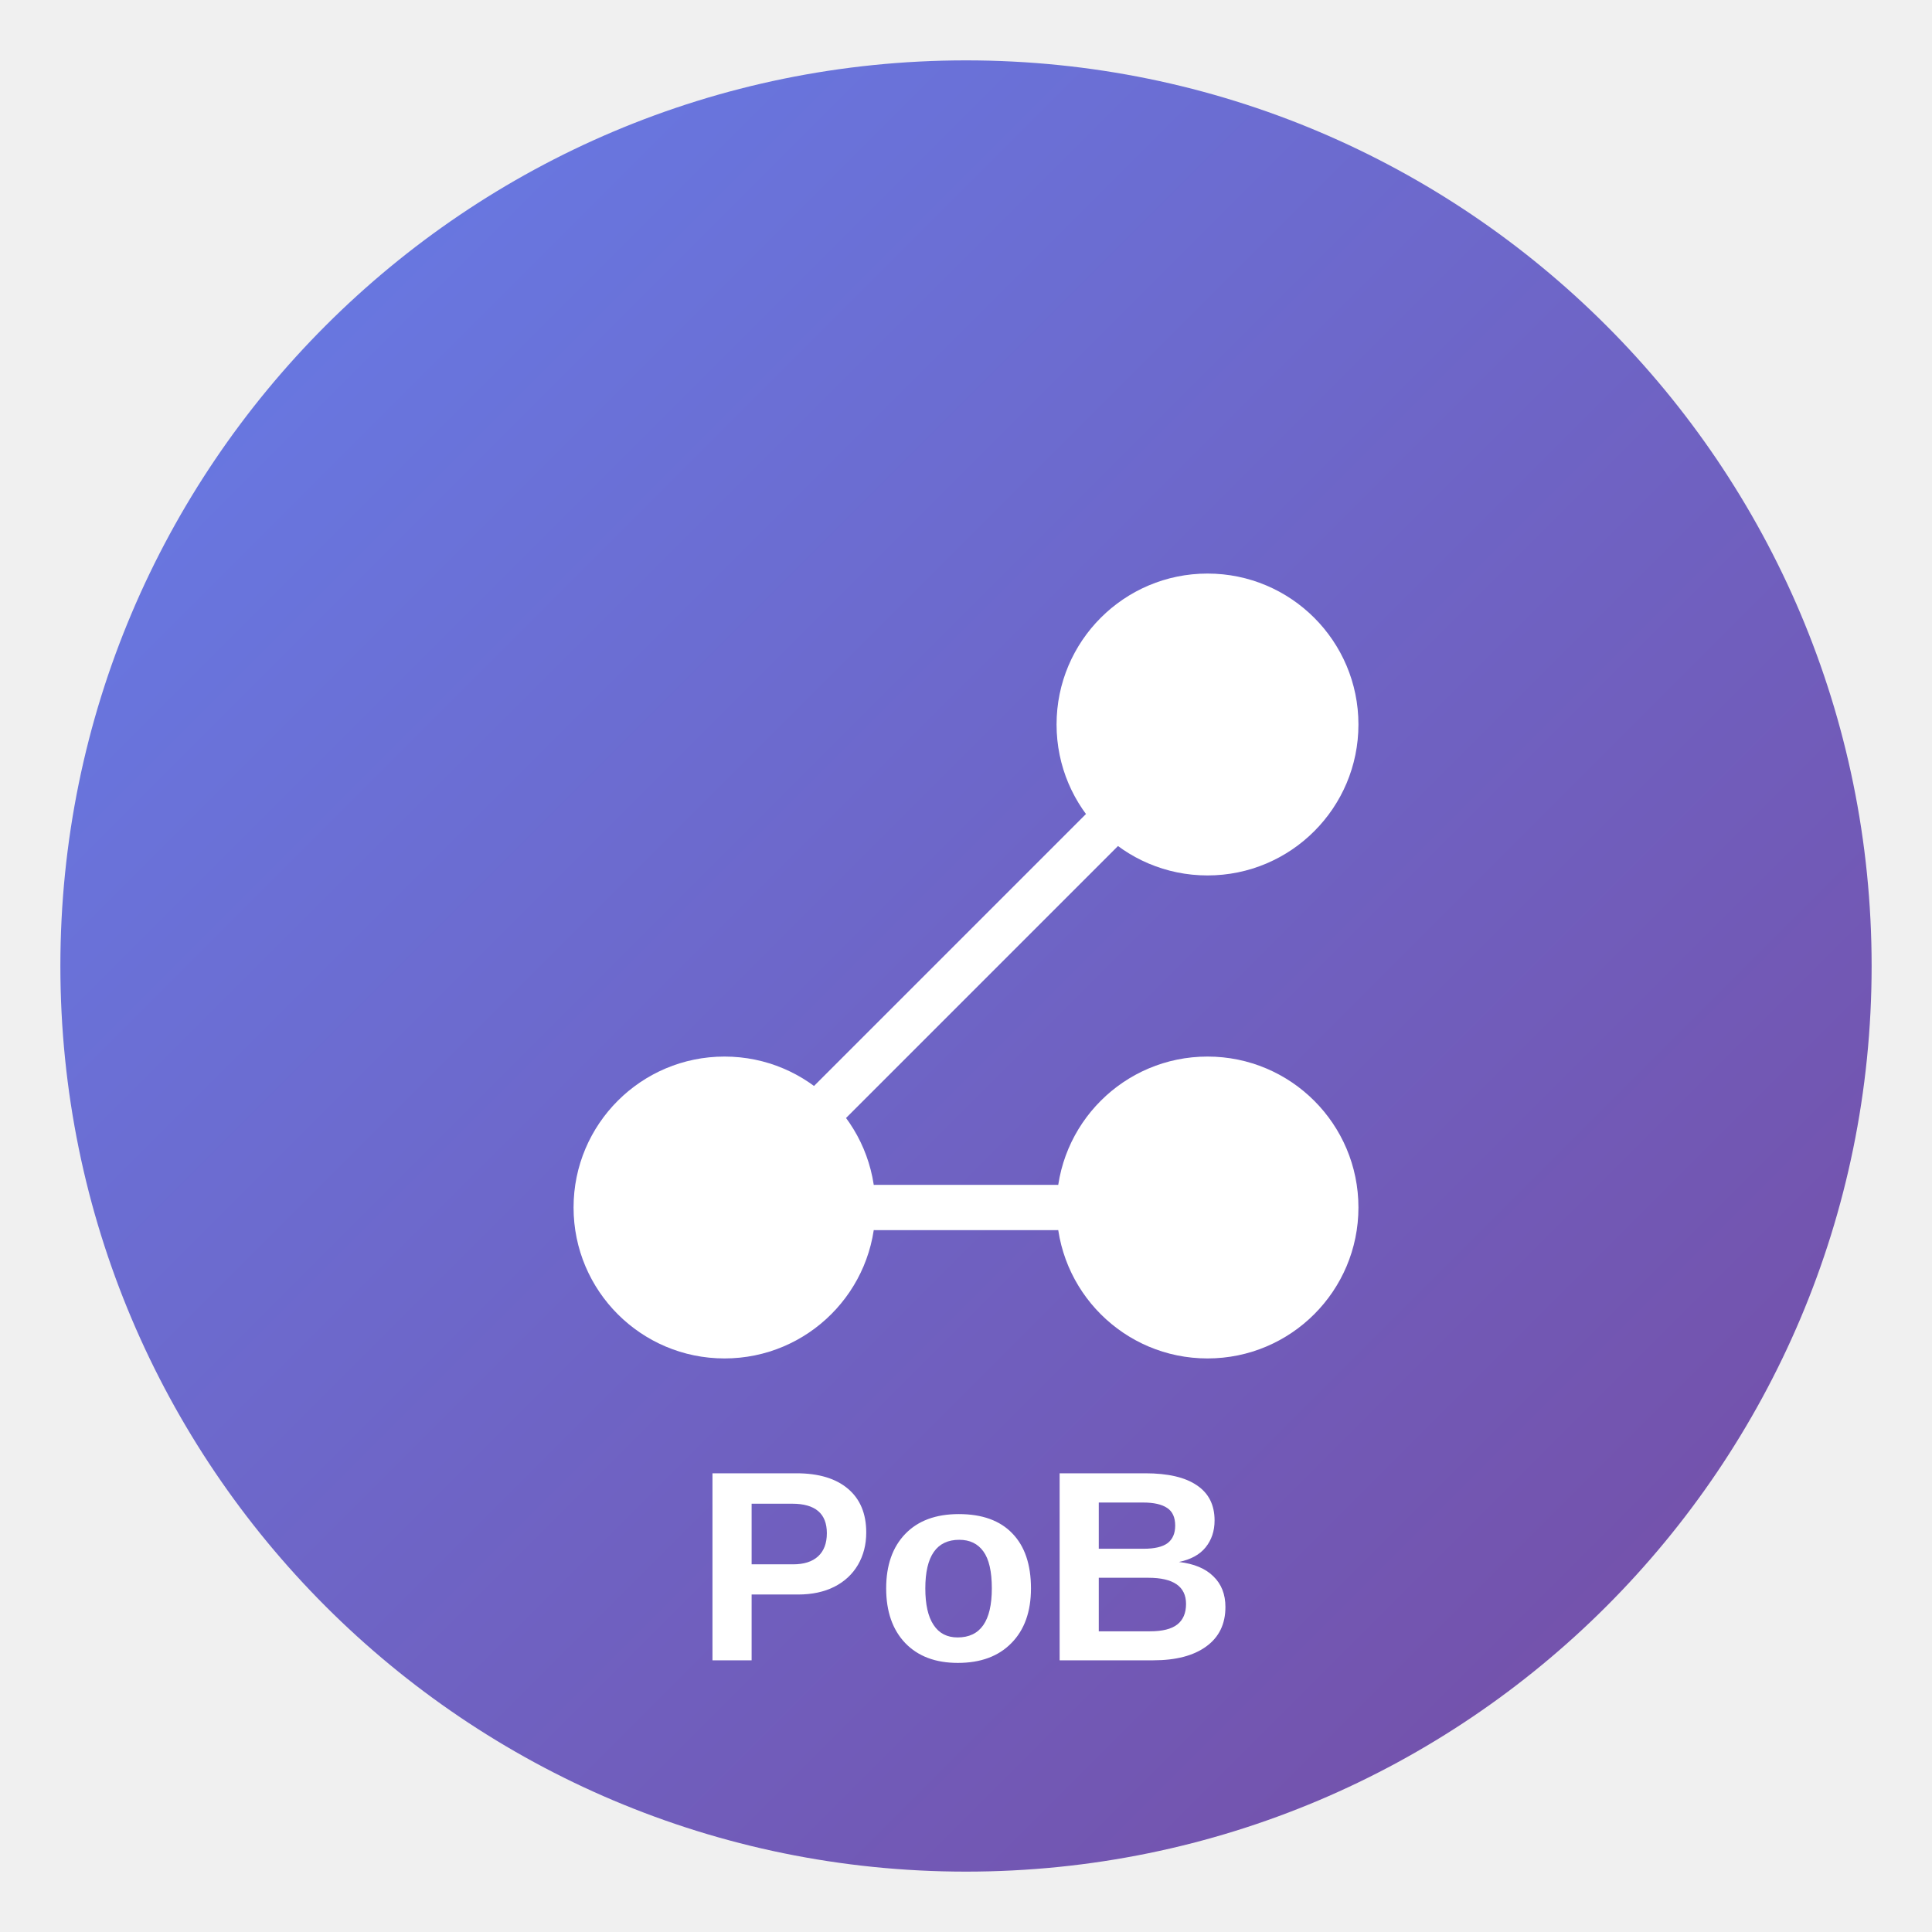
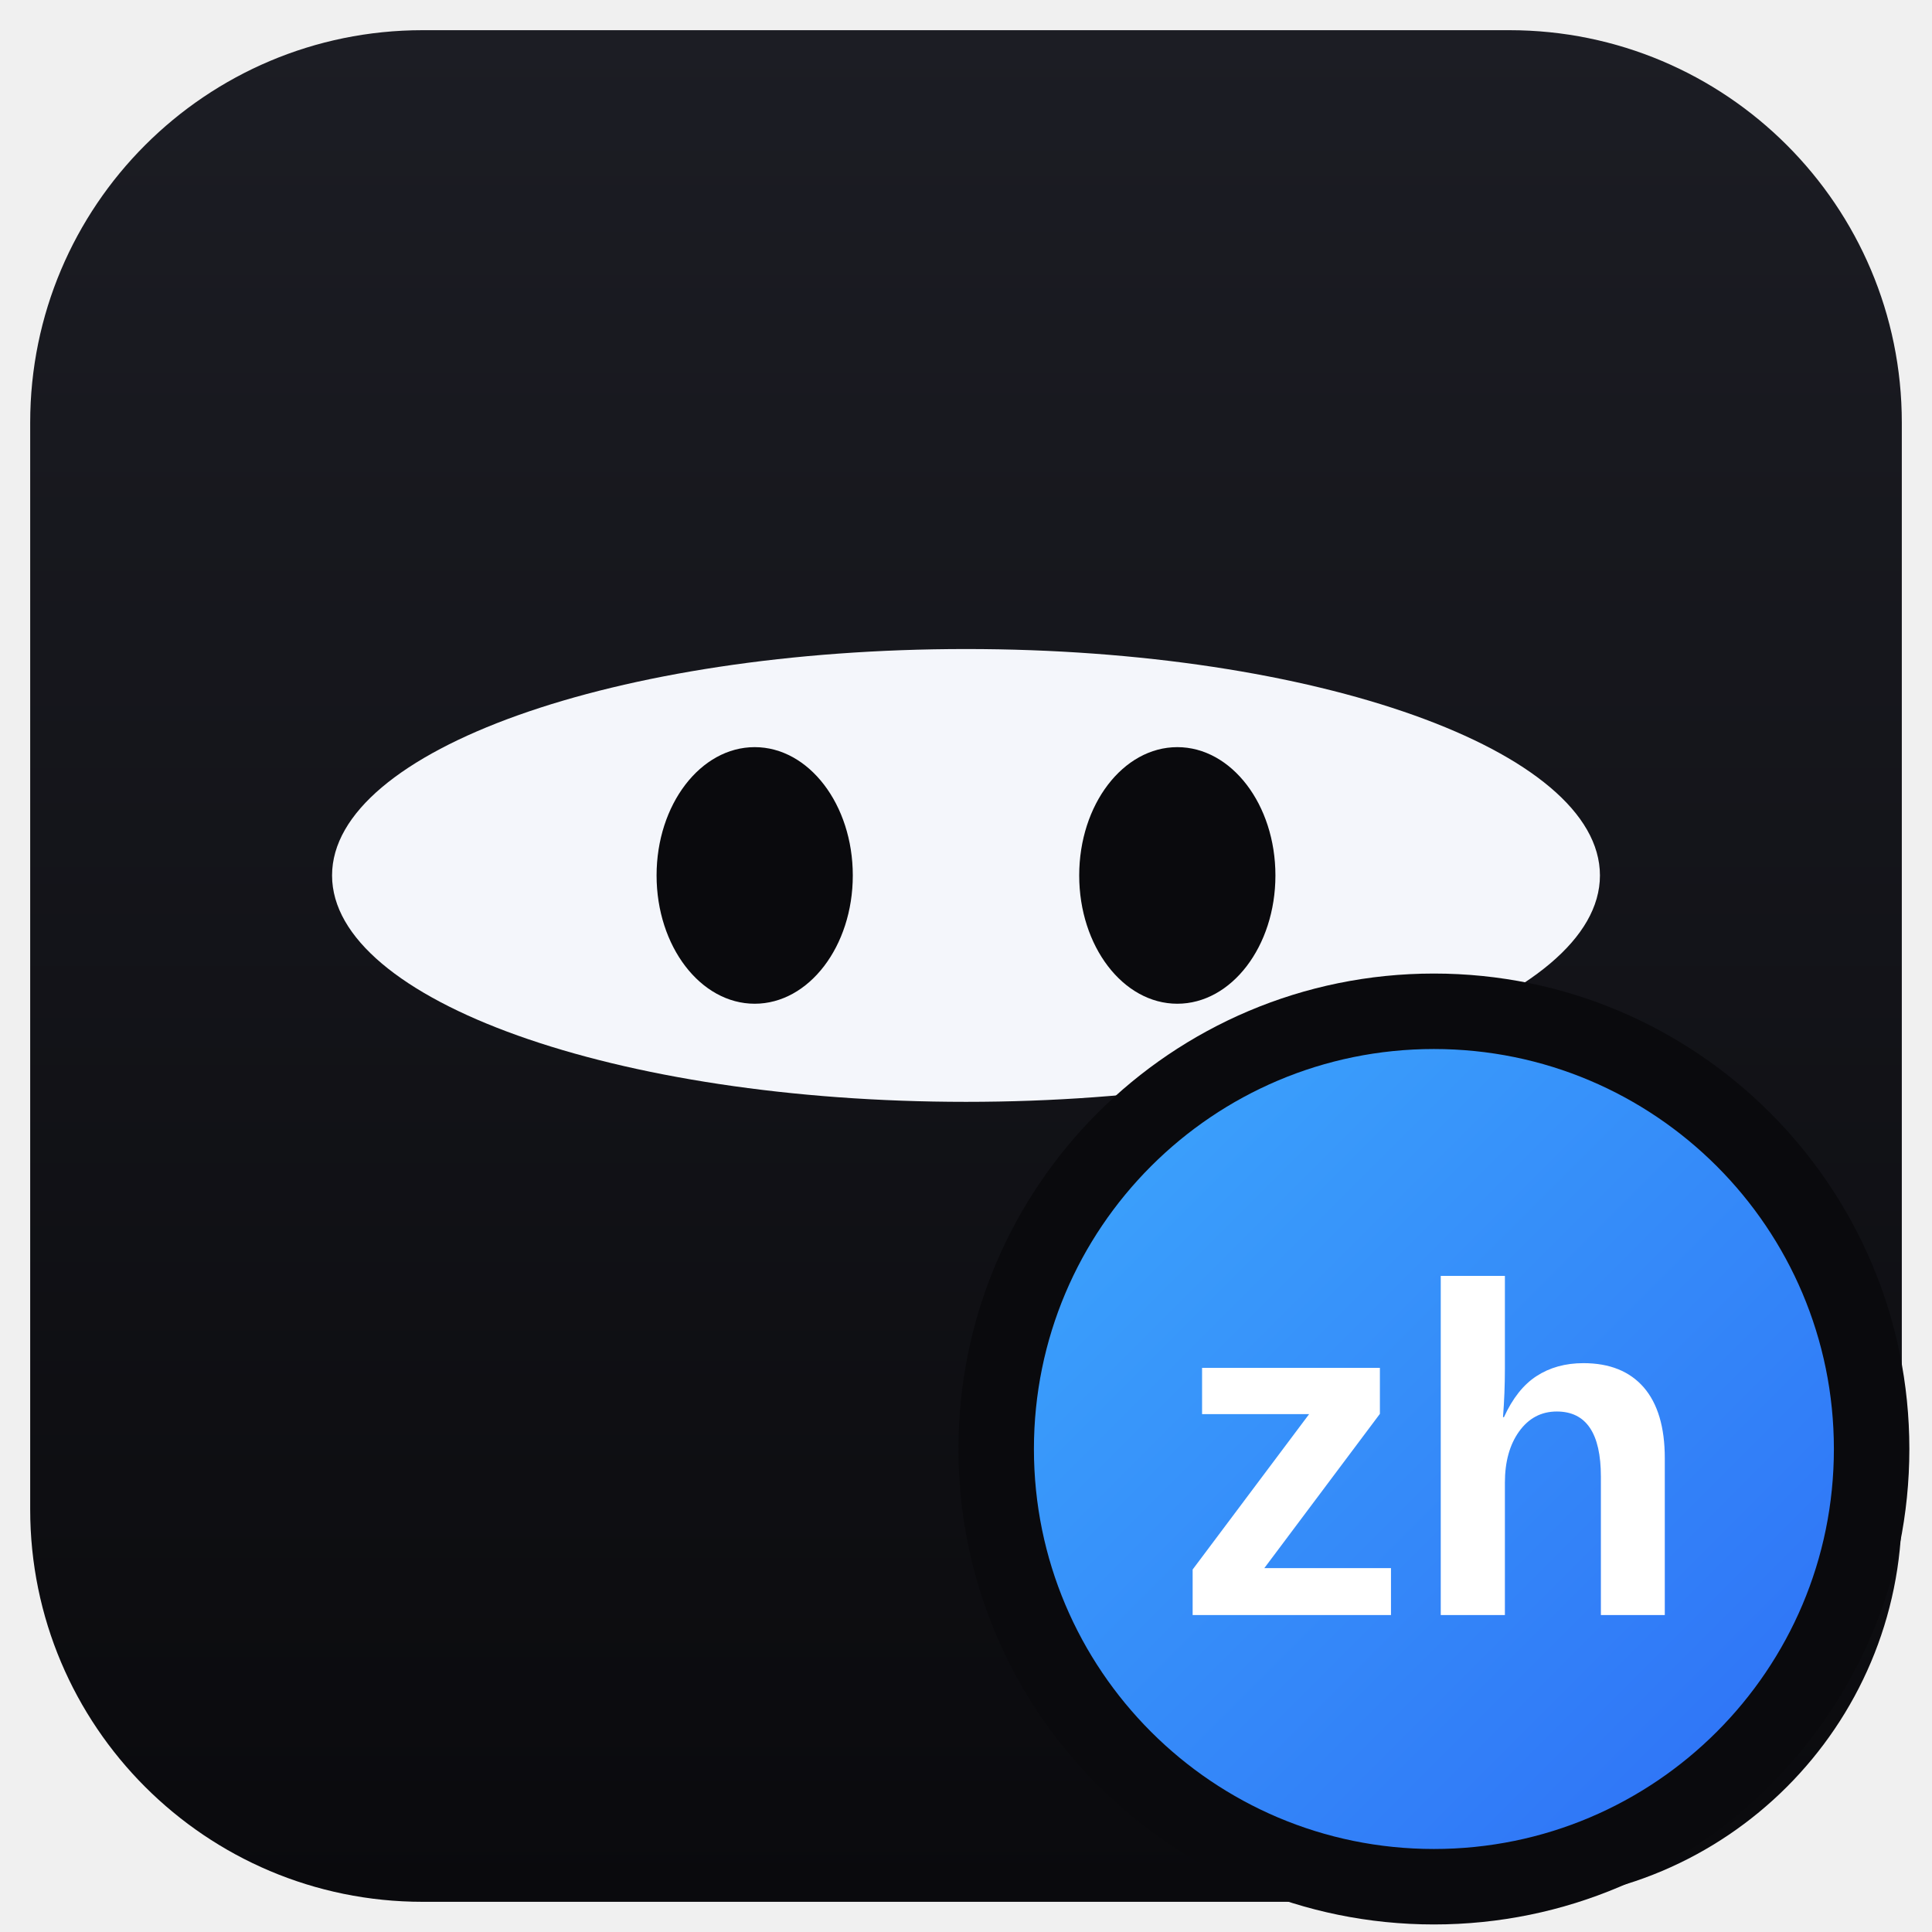
<svg xmlns="http://www.w3.org/2000/svg" width="128" height="128" viewBox="0 0 128 128">
  <defs>
-     <linearGradient id="grad" x1="0%" y1="0%" x2="100%" y2="100%">
-       <stop offset="0%" style="stop-color:#667eea;stop-opacity:1" />
-       <stop offset="100%" style="stop-color:#764ba2;stop-opacity:1" />
+     <linearGradient id="bg" x1="0" y1="0" x2="0" y2="1">
+       <stop offset="0%" stop-color="#1c1d24" />
+       <stop offset="100%" stop-color="#0a0a0d" />
+     </linearGradient>
+     <linearGradient id="badge" x1="0" y1="0" x2="1" y2="1">
+       <stop offset="0%" stop-color="#3da9fc" />
+       <stop offset="100%" stop-color="#2d6cf6" />
    </linearGradient>
  </defs>
-   <circle cx="64" cy="64" r="60" fill="url(#grad)" />
-   <circle cx="80" cy="48" r="10" fill="white" />
-   <circle cx="48" cy="80" r="10" fill="white" />
-   <circle cx="80" cy="80" r="10" fill="white" />
-   <line x1="76" y1="52" x2="52" y2="76" stroke="white" stroke-width="3" stroke-linecap="round" />
-   <line x1="58" y1="80" x2="70" y2="80" stroke="white" stroke-width="3" stroke-linecap="round" />
-   <text x="64" y="110" font-family="Arial, sans-serif" font-size="18" font-weight="bold" fill="white" text-anchor="middle">PoB</text>
+   <rect x="2" y="2" width="124" height="124" rx="26" fill="url(#bg)" />
+   <ellipse cx="64" cy="58" rx="42" ry="15" fill="#f4f6fb" />
+   <ellipse cx="50" cy="58" rx="6.5" ry="8.5" fill="#0a0a0d" />
+   <ellipse cx="78" cy="58" rx="6.5" ry="8.5" fill="#0a0a0d" />
+   <circle cx="95" cy="96" r="29" fill="url(#badge)" stroke="#0a0a0d" stroke-width="5" />
+   <text x="95" y="107" font-family="Arial, Helvetica, sans-serif" font-size="31" font-weight="700" fill="#ffffff" text-anchor="middle">zh</text>
</svg>
